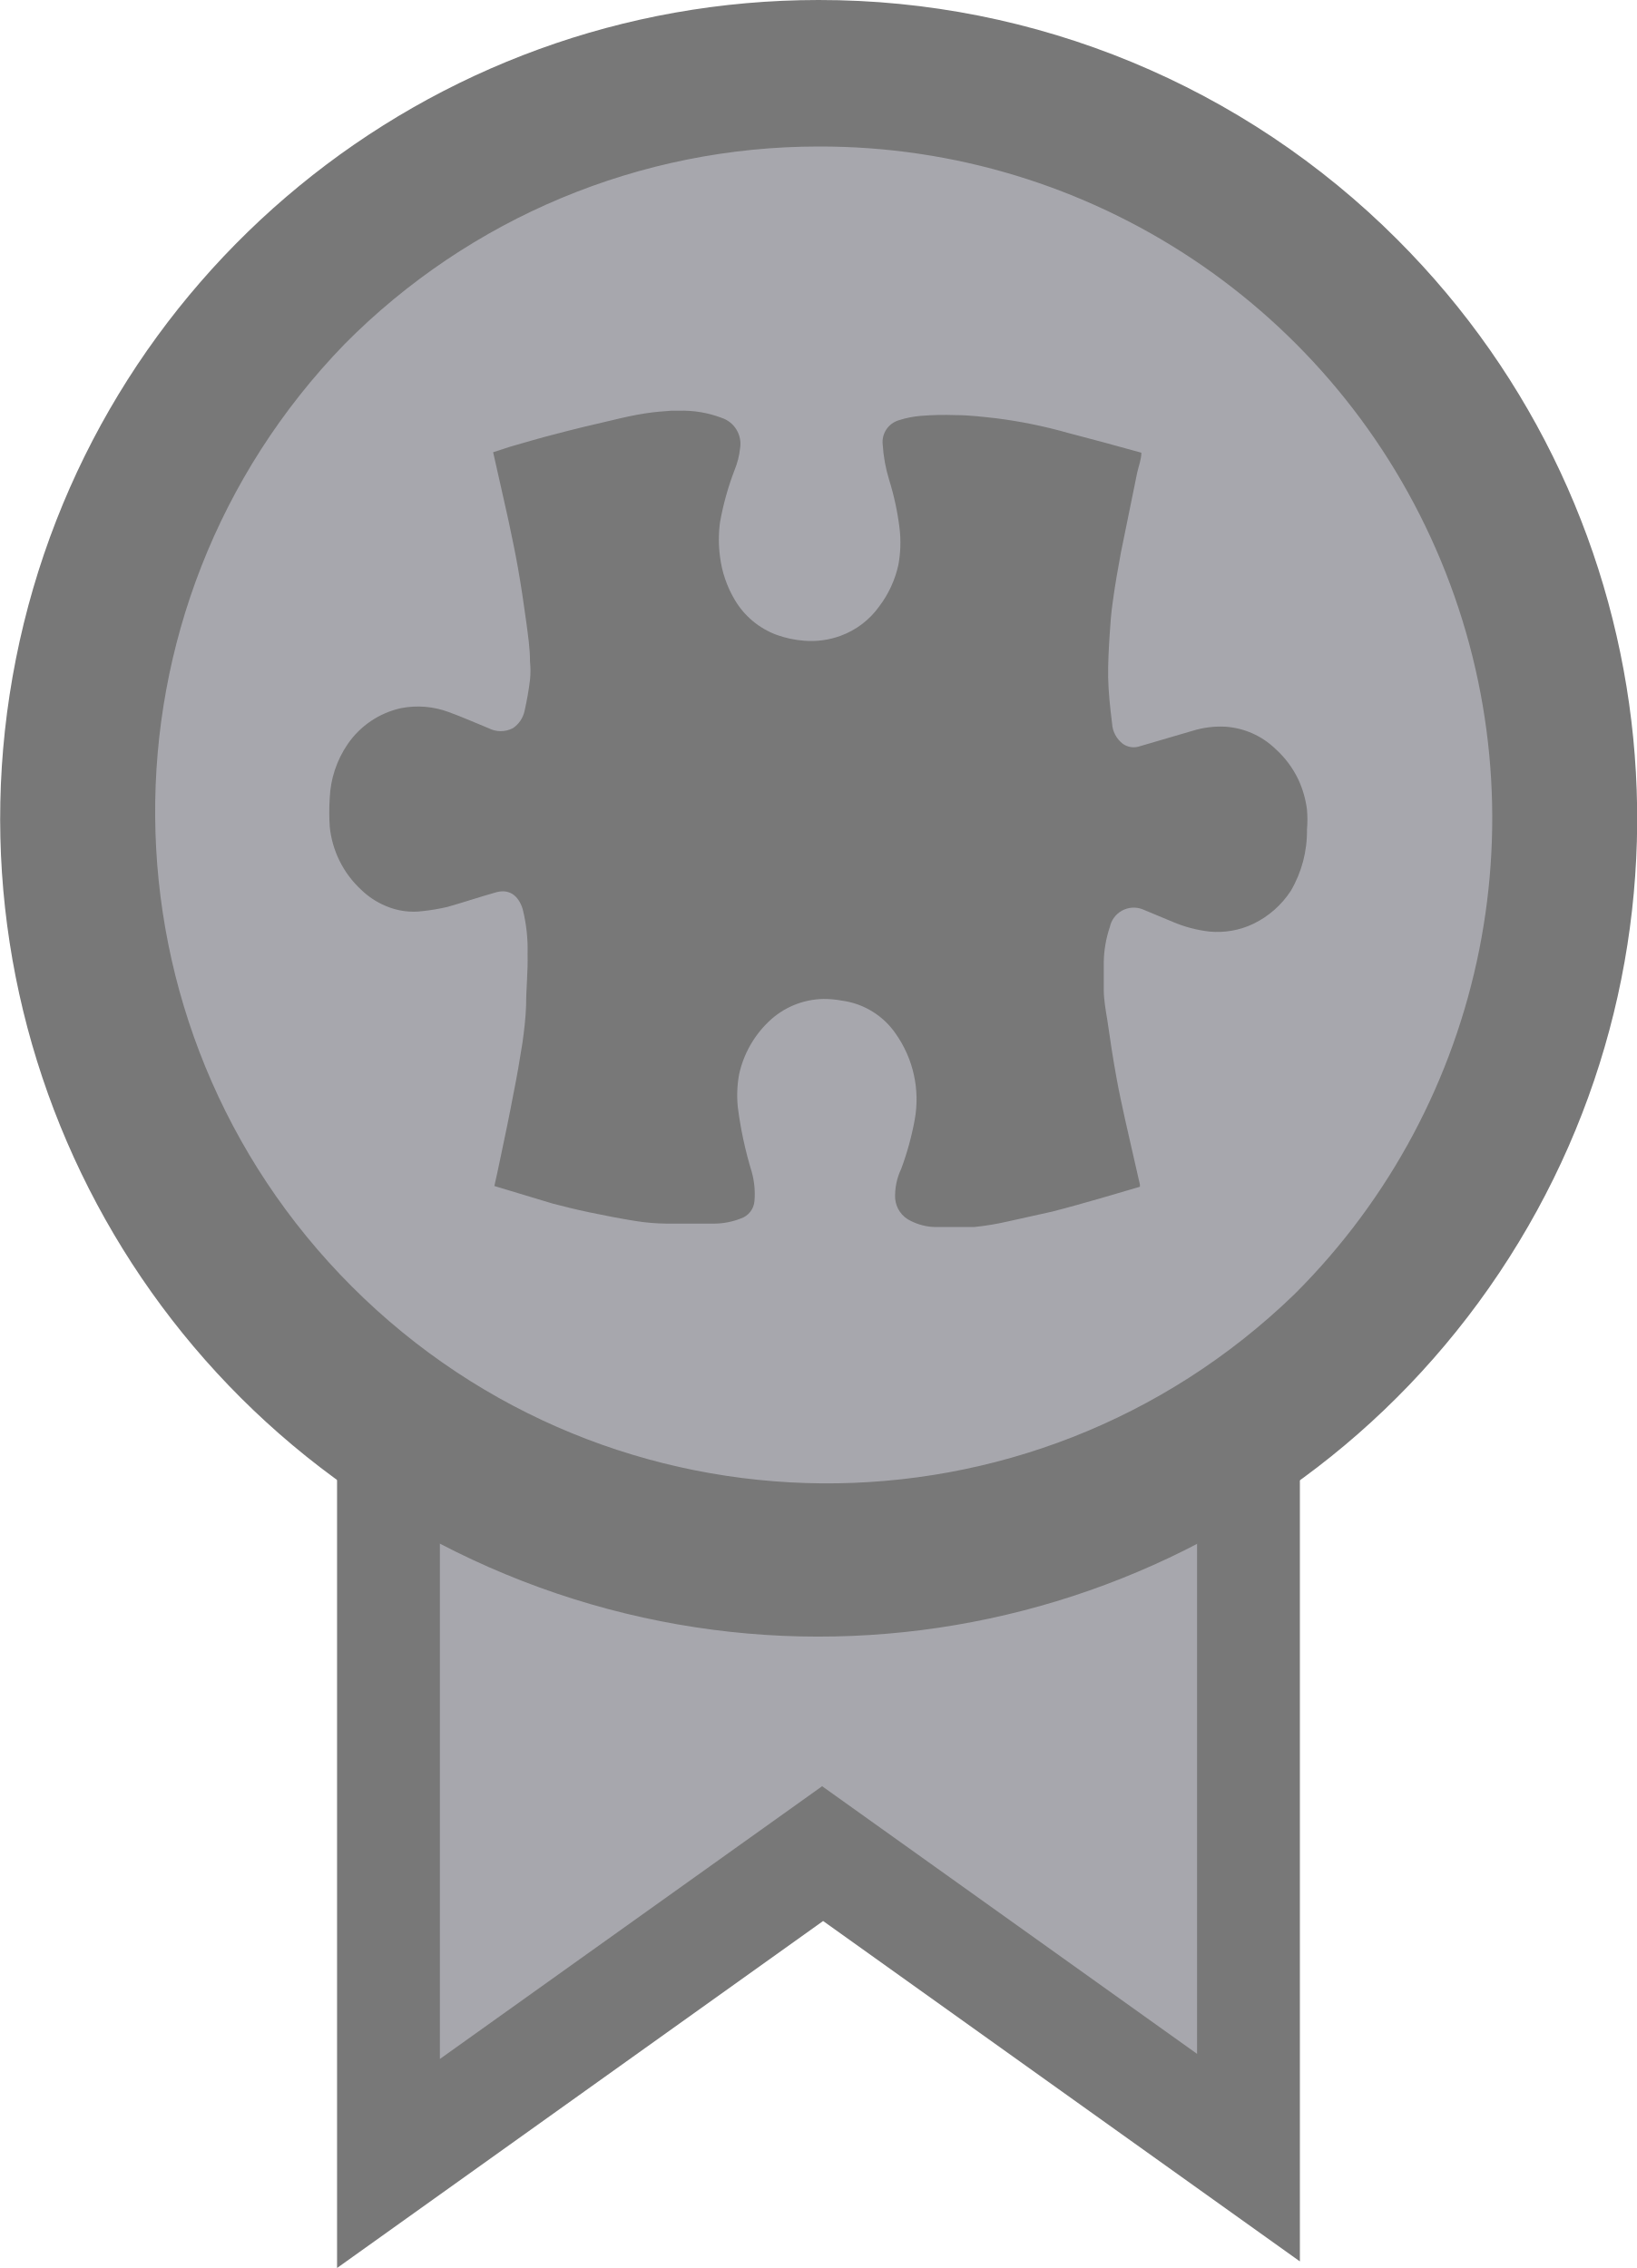
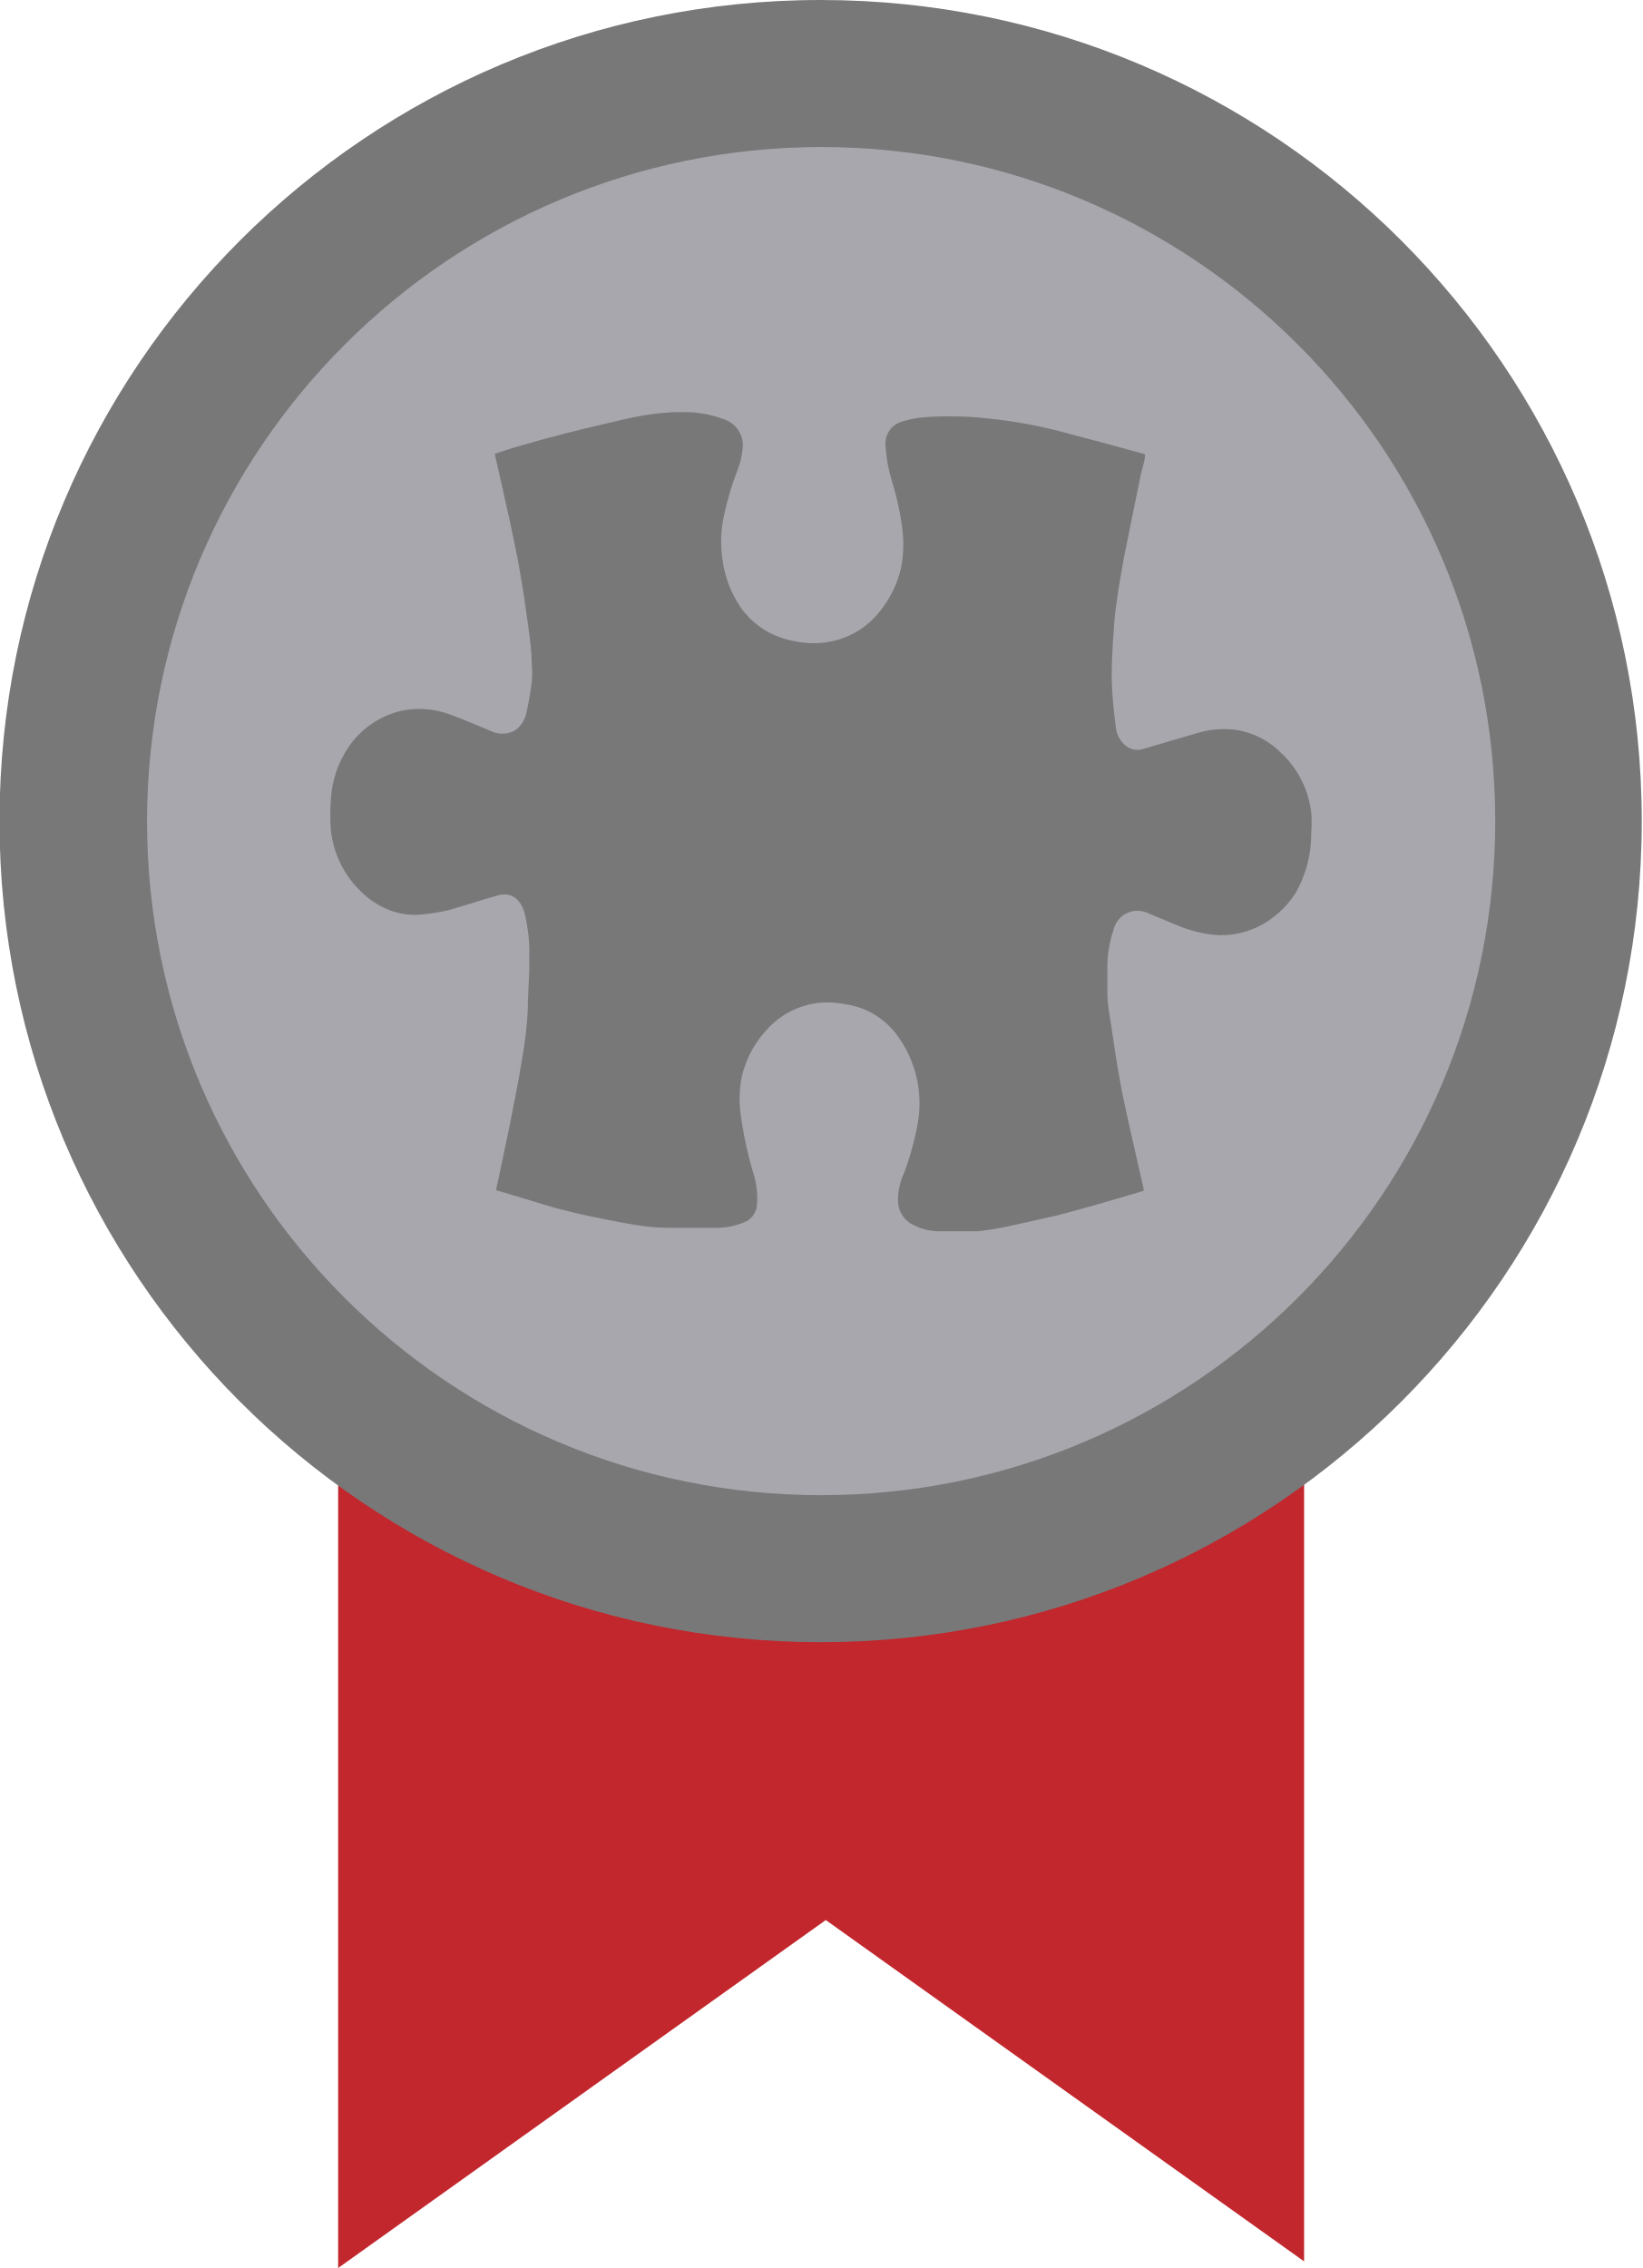
- <svg xmlns="http://www.w3.org/2000/svg" viewBox="0 0 67.02 92.88">
+ <svg xmlns="http://www.w3.org/2000/svg" viewBox="0 0 67.02 92.56">
  <defs>
-     <style>.cls-1{fill:#787878;}.cls-2{fill:#a7a7ad;}</style>
+     <style>.cls-1{fill:#c1272d;}.cls-2{fill:#a7a7ad;}.cls-3{fill:#787878;}</style>
  </defs>
  <g id="Layer_2" data-name="Layer 2">
    <g id="Layer_1-2" data-name="Layer 1">
-       <polygon class="cls-1" points="33.7 78.67 53.22 92.61 53.22 53.46 13.8 53.46 13.8 92.88 33.7 78.67" />
-       <polygon class="cls-2" points="33.66 73.15 49.01 84.11 49.01 53.32 18.01 53.32 18.01 84.32 33.66 73.15" />
-       <path class="cls-2" d="M33.51,64A30.51,30.51,0,0,1,11.94,11.94,30.5,30.5,0,0,1,55.08,55.08,30.27,30.27,0,0,1,33.51,64Z" />
-       <path class="cls-1" d="M33.51,6A27.51,27.51,0,0,1,53,53a27.51,27.51,0,0,1-38.9-38.9A27.3,27.3,0,0,1,33.51,6m0-6a33.51,33.51,0,1,0,23.7,9.81A33.43,33.43,0,0,0,33.51,0Z" />
-       <path class="cls-1" d="M20.24,48.57c.08-.36.16-.71.23-1.06.19-.9.38-1.8.55-2.71.14-.69.26-1.39.37-2.09.07-.51.13-1,.15-1.54,0-.7.08-1.4.06-2.09a6.78,6.78,0,0,0-.2-1.85c-.18-.58-.57-.83-1.08-.69-.68.19-1.36.42-2,.6a8.05,8.05,0,0,1-1,.17,2.88,2.88,0,0,1-1.53-.21,3.23,3.23,0,0,1-1-.66,4.07,4.07,0,0,1-1.29-2.59,9.17,9.17,0,0,1,0-1.17,4.22,4.22,0,0,1,.73-2.2A3.58,3.58,0,0,1,16.42,29a3.62,3.62,0,0,1,1.95.16c.55.2,1.09.44,1.63.66a1.08,1.08,0,0,0,1,0,1.14,1.14,0,0,0,.48-.72,12.74,12.74,0,0,0,.22-1.26,3.67,3.67,0,0,0,0-.74c0-.54-.08-1.07-.15-1.6-.1-.74-.21-1.48-.34-2.22s-.26-1.33-.4-2c-.2-.91-.41-1.82-.62-2.76l.71-.23c.6-.17,1.19-.35,1.79-.5.79-.21,1.58-.4,2.37-.58.45-.11.9-.21,1.35-.28s.71-.08,1.07-.11c.11,0,.21,0,.32,0a4.52,4.52,0,0,1,1.74.29,1.12,1.12,0,0,1,.76,1.25,3.22,3.22,0,0,1-.23.9,11.9,11.9,0,0,0-.59,2.12,5.27,5.27,0,0,0,0,1.43,4.55,4.55,0,0,0,.6,1.75A3.33,3.33,0,0,0,31.8,26a4.29,4.29,0,0,0,1.13.24,3.52,3.52,0,0,0,1.48-.2A3.37,3.37,0,0,0,36,24.83a4.37,4.37,0,0,0,.78-1.69,5,5,0,0,0,.05-1.5,11.23,11.23,0,0,0-.43-2,6.22,6.22,0,0,1-.26-1.43.93.93,0,0,1,.66-1,4,4,0,0,1,.91-.18A12,12,0,0,1,39.13,17c.55,0,1.11.07,1.66.13a19.91,19.91,0,0,1,2.94.6c1,.26,2,.53,3,.81l0,0c0,.27-.11.54-.17.81-.22,1.1-.45,2.19-.67,3.29-.12.66-.24,1.32-.33,2-.07.46-.1.92-.13,1.38s-.07,1.15-.06,1.72.08,1.25.16,1.88a1.13,1.13,0,0,0,.44.84.76.76,0,0,0,.63.12l2.22-.65a3.86,3.86,0,0,1,1.35-.17,3.26,3.26,0,0,1,2.05.91,4,4,0,0,1,.94,1.26,4.18,4.18,0,0,1,.35,1.22,4.68,4.68,0,0,1,0,.83,4.82,4.82,0,0,1-.66,2.5,3.81,3.81,0,0,1-1.53,1.35,3.42,3.42,0,0,1-1.8.32,5.36,5.36,0,0,1-1.51-.4l-1.25-.52a1,1,0,0,0-1.32.73,4.75,4.75,0,0,0-.25,1.45c0,.38,0,.75,0,1.13s.08.84.15,1.26c.11.78.23,1.56.37,2.33.1.57.23,1.14.35,1.7.2.9.41,1.79.61,2.68v.09l-1.6.47c-.67.19-1.33.38-2,.55l-1.8.4a11.19,11.19,0,0,1-1.39.23c-.54,0-1.08,0-1.62,0A2.35,2.35,0,0,1,37.29,50a1.11,1.11,0,0,1-.64-.91,2.56,2.56,0,0,1,.25-1.23,12,12,0,0,0,.55-2,4.66,4.66,0,0,0-.78-3.53,3.18,3.18,0,0,0-2.19-1.35,4,4,0,0,0-.77-.07,3.31,3.31,0,0,0-2.24.93A4.24,4.24,0,0,0,30.26,44a4.75,4.75,0,0,0-.05,1.36A15.92,15.92,0,0,0,30.78,48a3.38,3.38,0,0,1,.11,1.18.82.82,0,0,1-.56.72,3,3,0,0,1-1.06.21c-.66,0-1.33,0-2,0A8.56,8.56,0,0,1,26,50c-.62-.1-1.24-.22-1.86-.35s-1-.23-1.51-.36Z" />
+       <polygon class="cls-1" points="33.7 78.36 53.22 92.29 53.22 53.14 13.8 53.14 13.8 92.56 33.7 78.36" />
+       <path class="cls-2" d="M33.51,64A30.51,30.51,0,1,1,64,33.51,30.55,30.55,0,0,1,33.51,64Z" />
+       <path class="cls-3" d="M33.51,6A27.51,27.51,0,1,1,6,33.51,27.54,27.54,0,0,1,33.51,6m0-6A33.51,33.51,0,1,0,67,33.51,33.51,33.51,0,0,0,33.51,0Z" />
+       <path class="cls-3" d="M20.24,48.57c.08-.36.16-.71.23-1.06.19-.9.38-1.8.55-2.71.14-.69.26-1.39.37-2.09.07-.51.13-1,.15-1.54,0-.7.08-1.4.06-2.09a6.78,6.78,0,0,0-.2-1.85c-.18-.58-.57-.83-1.08-.69-.68.19-1.36.42-2,.6a8.05,8.05,0,0,1-1,.17,2.88,2.88,0,0,1-1.53-.21,3.23,3.23,0,0,1-1-.66,4.07,4.07,0,0,1-1.29-2.59,9.17,9.17,0,0,1,0-1.17,4.22,4.22,0,0,1,.73-2.2A3.58,3.58,0,0,1,16.42,29a3.62,3.62,0,0,1,1.95.16c.55.2,1.09.44,1.63.66a1.08,1.08,0,0,0,1,0,1.14,1.14,0,0,0,.48-.72,12.74,12.74,0,0,0,.22-1.26,3.67,3.67,0,0,0,0-.74c0-.54-.08-1.07-.15-1.6-.1-.74-.21-1.48-.34-2.22s-.26-1.33-.4-2c-.2-.91-.41-1.82-.62-2.76l.71-.23c.6-.17,1.19-.35,1.79-.5.79-.21,1.58-.4,2.37-.58.45-.11.9-.21,1.35-.28s.71-.08,1.07-.11c.11,0,.21,0,.32,0a4.52,4.52,0,0,1,1.74.29,1.12,1.12,0,0,1,.76,1.25,3.22,3.22,0,0,1-.23.9,11.9,11.9,0,0,0-.59,2.12,5.27,5.27,0,0,0,0,1.43,4.55,4.55,0,0,0,.6,1.75A3.33,3.33,0,0,0,31.8,26a4.29,4.29,0,0,0,1.13.24,3.52,3.52,0,0,0,1.48-.2A3.37,3.37,0,0,0,36,24.83a4.37,4.37,0,0,0,.78-1.69,5,5,0,0,0,.05-1.5,11.23,11.23,0,0,0-.43-2,6.22,6.22,0,0,1-.26-1.43.93.93,0,0,1,.66-1,4,4,0,0,1,.91-.18A12,12,0,0,1,39.13,17c.55,0,1.11.07,1.66.13a19.91,19.91,0,0,1,2.94.6c1,.26,2,.53,3,.81l0,0c0,.27-.11.54-.17.81-.22,1.1-.45,2.19-.67,3.29-.12.66-.24,1.32-.33,2-.07.46-.1.92-.13,1.38s-.07,1.15-.06,1.72.08,1.25.16,1.88a1.13,1.13,0,0,0,.44.84.76.76,0,0,0,.63.12l2.22-.65a3.86,3.86,0,0,1,1.35-.17,3.26,3.26,0,0,1,2.05.91,4,4,0,0,1,.94,1.26,4.18,4.18,0,0,1,.35,1.22,4.68,4.68,0,0,1,0,.83,4.82,4.82,0,0,1-.66,2.5,3.81,3.81,0,0,1-1.53,1.35,3.42,3.42,0,0,1-1.8.32,5.36,5.36,0,0,1-1.51-.4l-1.25-.52a1,1,0,0,0-1.32.73,4.75,4.75,0,0,0-.25,1.45c0,.38,0,.75,0,1.13s.08.84.15,1.26c.11.78.23,1.56.37,2.33.1.57.23,1.14.35,1.7.2.9.41,1.79.61,2.68v.09l-1.6.47c-.67.19-1.33.38-2,.55l-1.8.4a11.19,11.19,0,0,1-1.39.23c-.54,0-1.08,0-1.62,0A2.35,2.35,0,0,1,37.29,50a1.11,1.11,0,0,1-.64-.91,2.56,2.56,0,0,1,.25-1.23,12,12,0,0,0,.55-2,4.66,4.66,0,0,0-.78-3.53,3.18,3.18,0,0,0-2.19-1.35,4,4,0,0,0-.77-.07,3.31,3.31,0,0,0-2.24.93A4.24,4.24,0,0,0,30.26,44a4.75,4.75,0,0,0-.05,1.36A15.92,15.92,0,0,0,30.78,48a3.38,3.38,0,0,1,.11,1.18.82.82,0,0,1-.56.72,3,3,0,0,1-1.06.21c-.66,0-1.33,0-2,0A8.56,8.56,0,0,1,26,50c-.62-.1-1.24-.22-1.86-.35s-1-.23-1.51-.36Z" />
    </g>
  </g>
</svg>
